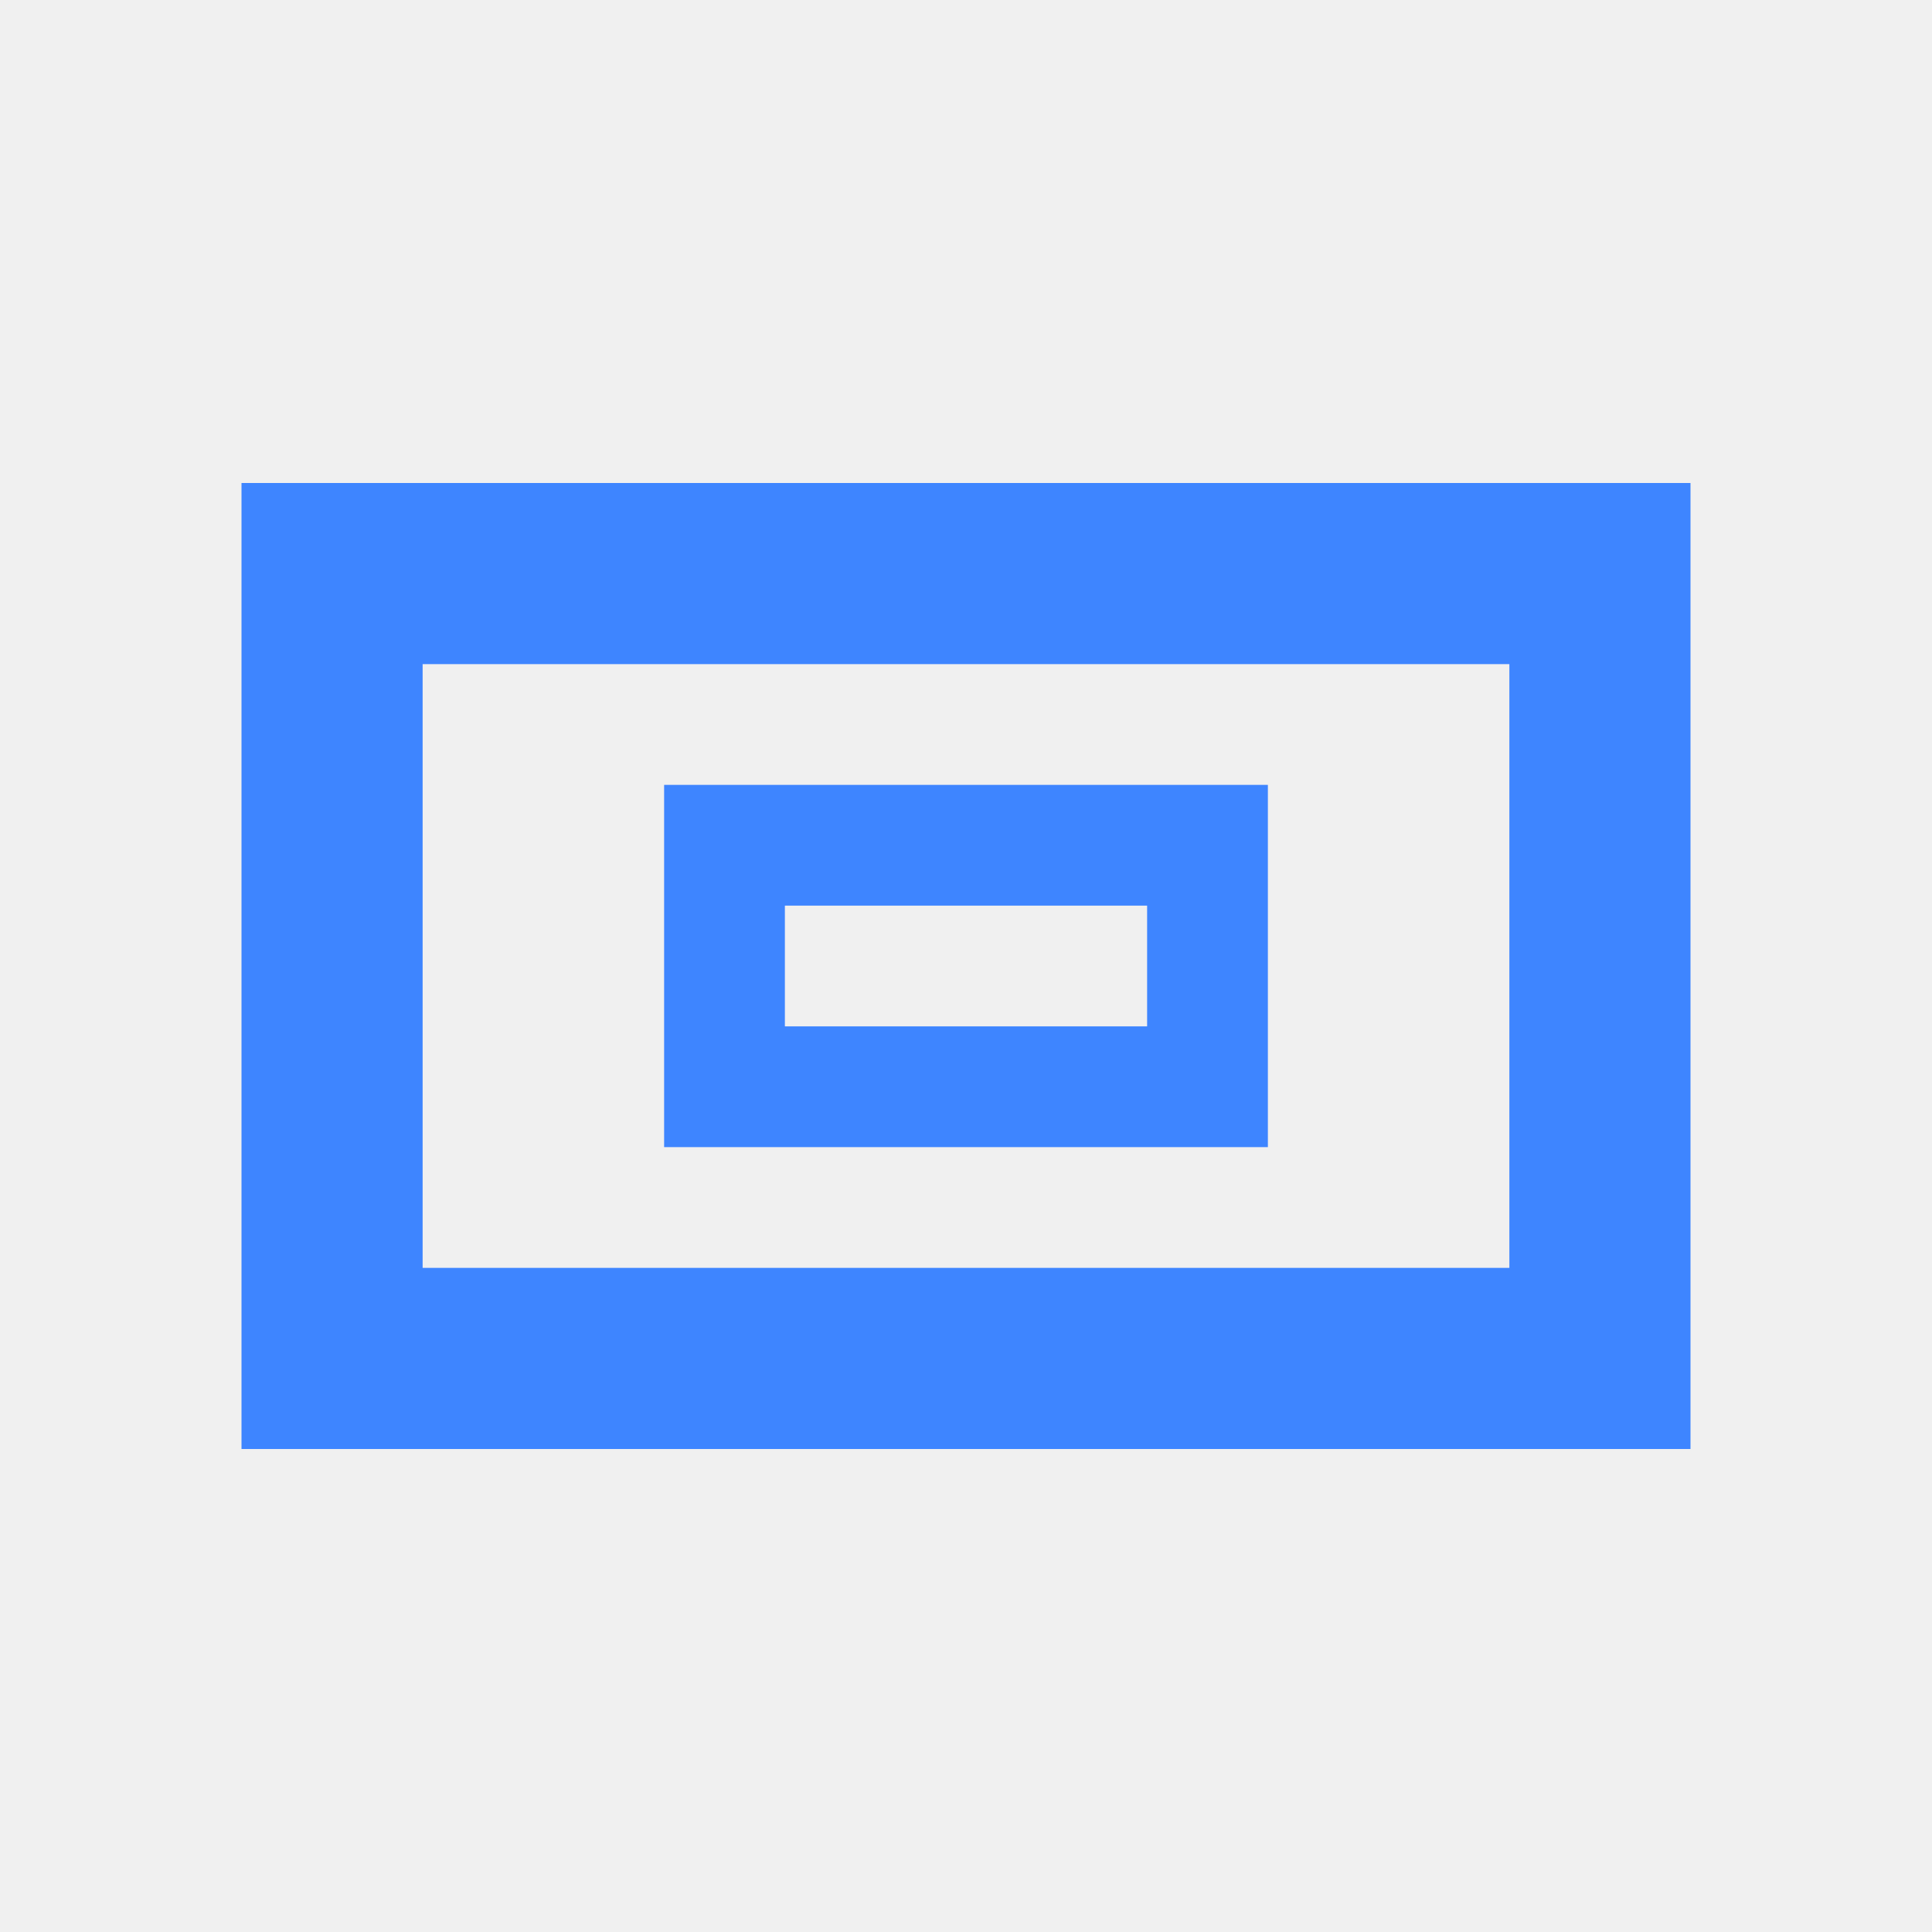
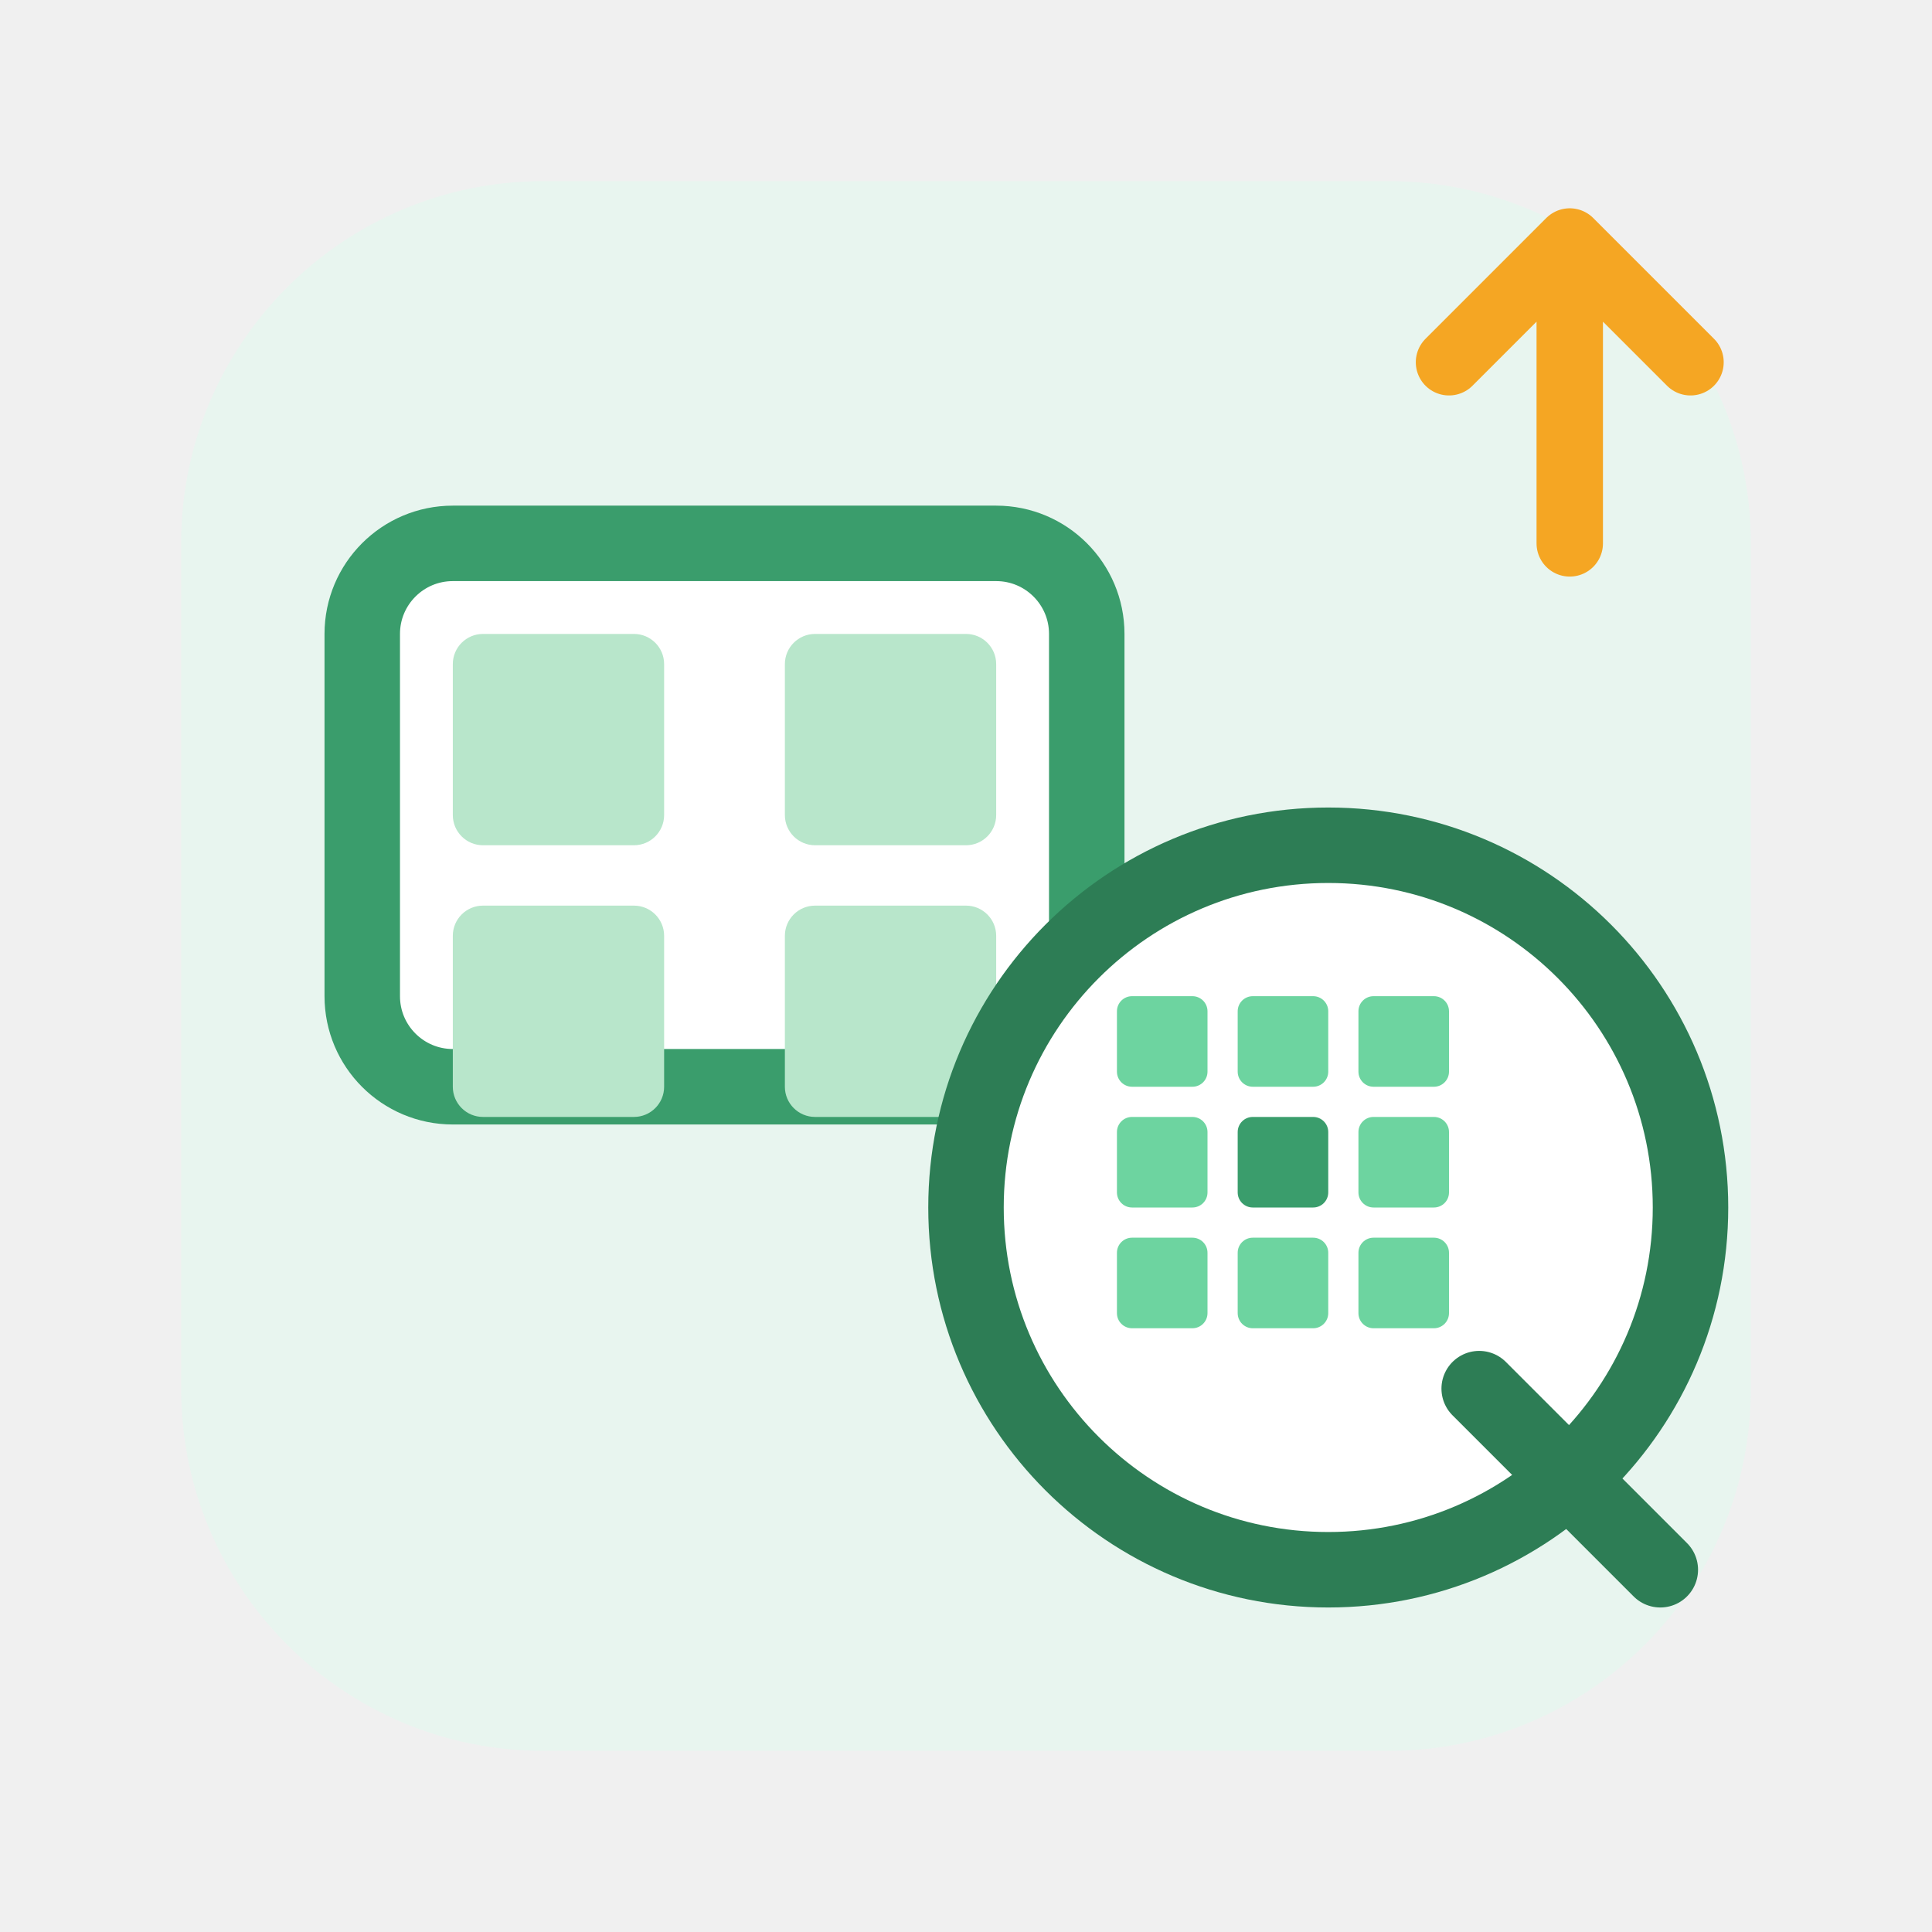
- <svg xmlns="http://www.w3.org/2000/svg" viewBox="0 0 1024 1024" width="256" height="256">
-   <path fill="#3E85FF" d="M128 256h768v512H128V256zm96 96v320h576V352H224zm128 64h320v192H352V416zm64 64v64h192V480H416z" />
+ <svg xmlns="http://www.w3.org/2000/svg" viewBox="0 0 64 64" fill="none" aria-hidden="true">
+   <rect x="6" y="6" width="52" height="52" rx="12" fill="#E8F5EF" />
+   <rect x="12" y="18" width="24" height="18" rx="3" fill="#fff" stroke="#3A9D6C" stroke-width="2.5" />
+   <rect x="15" y="21" width="7" height="7" rx="1" fill="#B8E6CB" />
+   <rect x="26" y="21" width="7" height="7" rx="1" fill="#B8E6CB" />
+   <rect x="15" y="30" width="7" height="7" rx="1" fill="#B8E6CB" />
+   <rect x="26" y="30" width="7" height="7" rx="1" fill="#B8E6CB" />
+   <path d="M48 12l4-4 4 4M52 8v10" stroke="#F5A623" stroke-width="2.2" stroke-linecap="round" stroke-linejoin="round" />
+   <circle cx="44" cy="40" r="12" fill="#fff" stroke="#2D7D55" stroke-width="2.5" />
+   <rect x="37" y="33" width="3" height="3" rx="0.5" fill="#6DD4A0" />
+   <rect x="41" y="33" width="3" height="3" rx="0.5" fill="#6DD4A0" />
+   <rect x="45" y="33" width="3" height="3" rx="0.5" fill="#6DD4A0" />
+   <rect x="37" y="37" width="3" height="3" rx="0.5" fill="#6DD4A0" />
+   <rect x="41" y="37" width="3" height="3" rx="0.5" fill="#3A9D6C" />
+   <rect x="45" y="37" width="3" height="3" rx="0.5" fill="#6DD4A0" />
+   <rect x="37" y="41" width="3" height="3" rx="0.5" fill="#6DD4A0" />
+   <rect x="41" y="41" width="3" height="3" rx="0.5" fill="#6DD4A0" />
+   <rect x="45" y="41" width="3" height="3" rx="0.5" fill="#6DD4A0" />
+   <path d="M49 46l6 6" stroke="#2D7D55" stroke-width="2.5" stroke-linecap="round" />
</svg>
